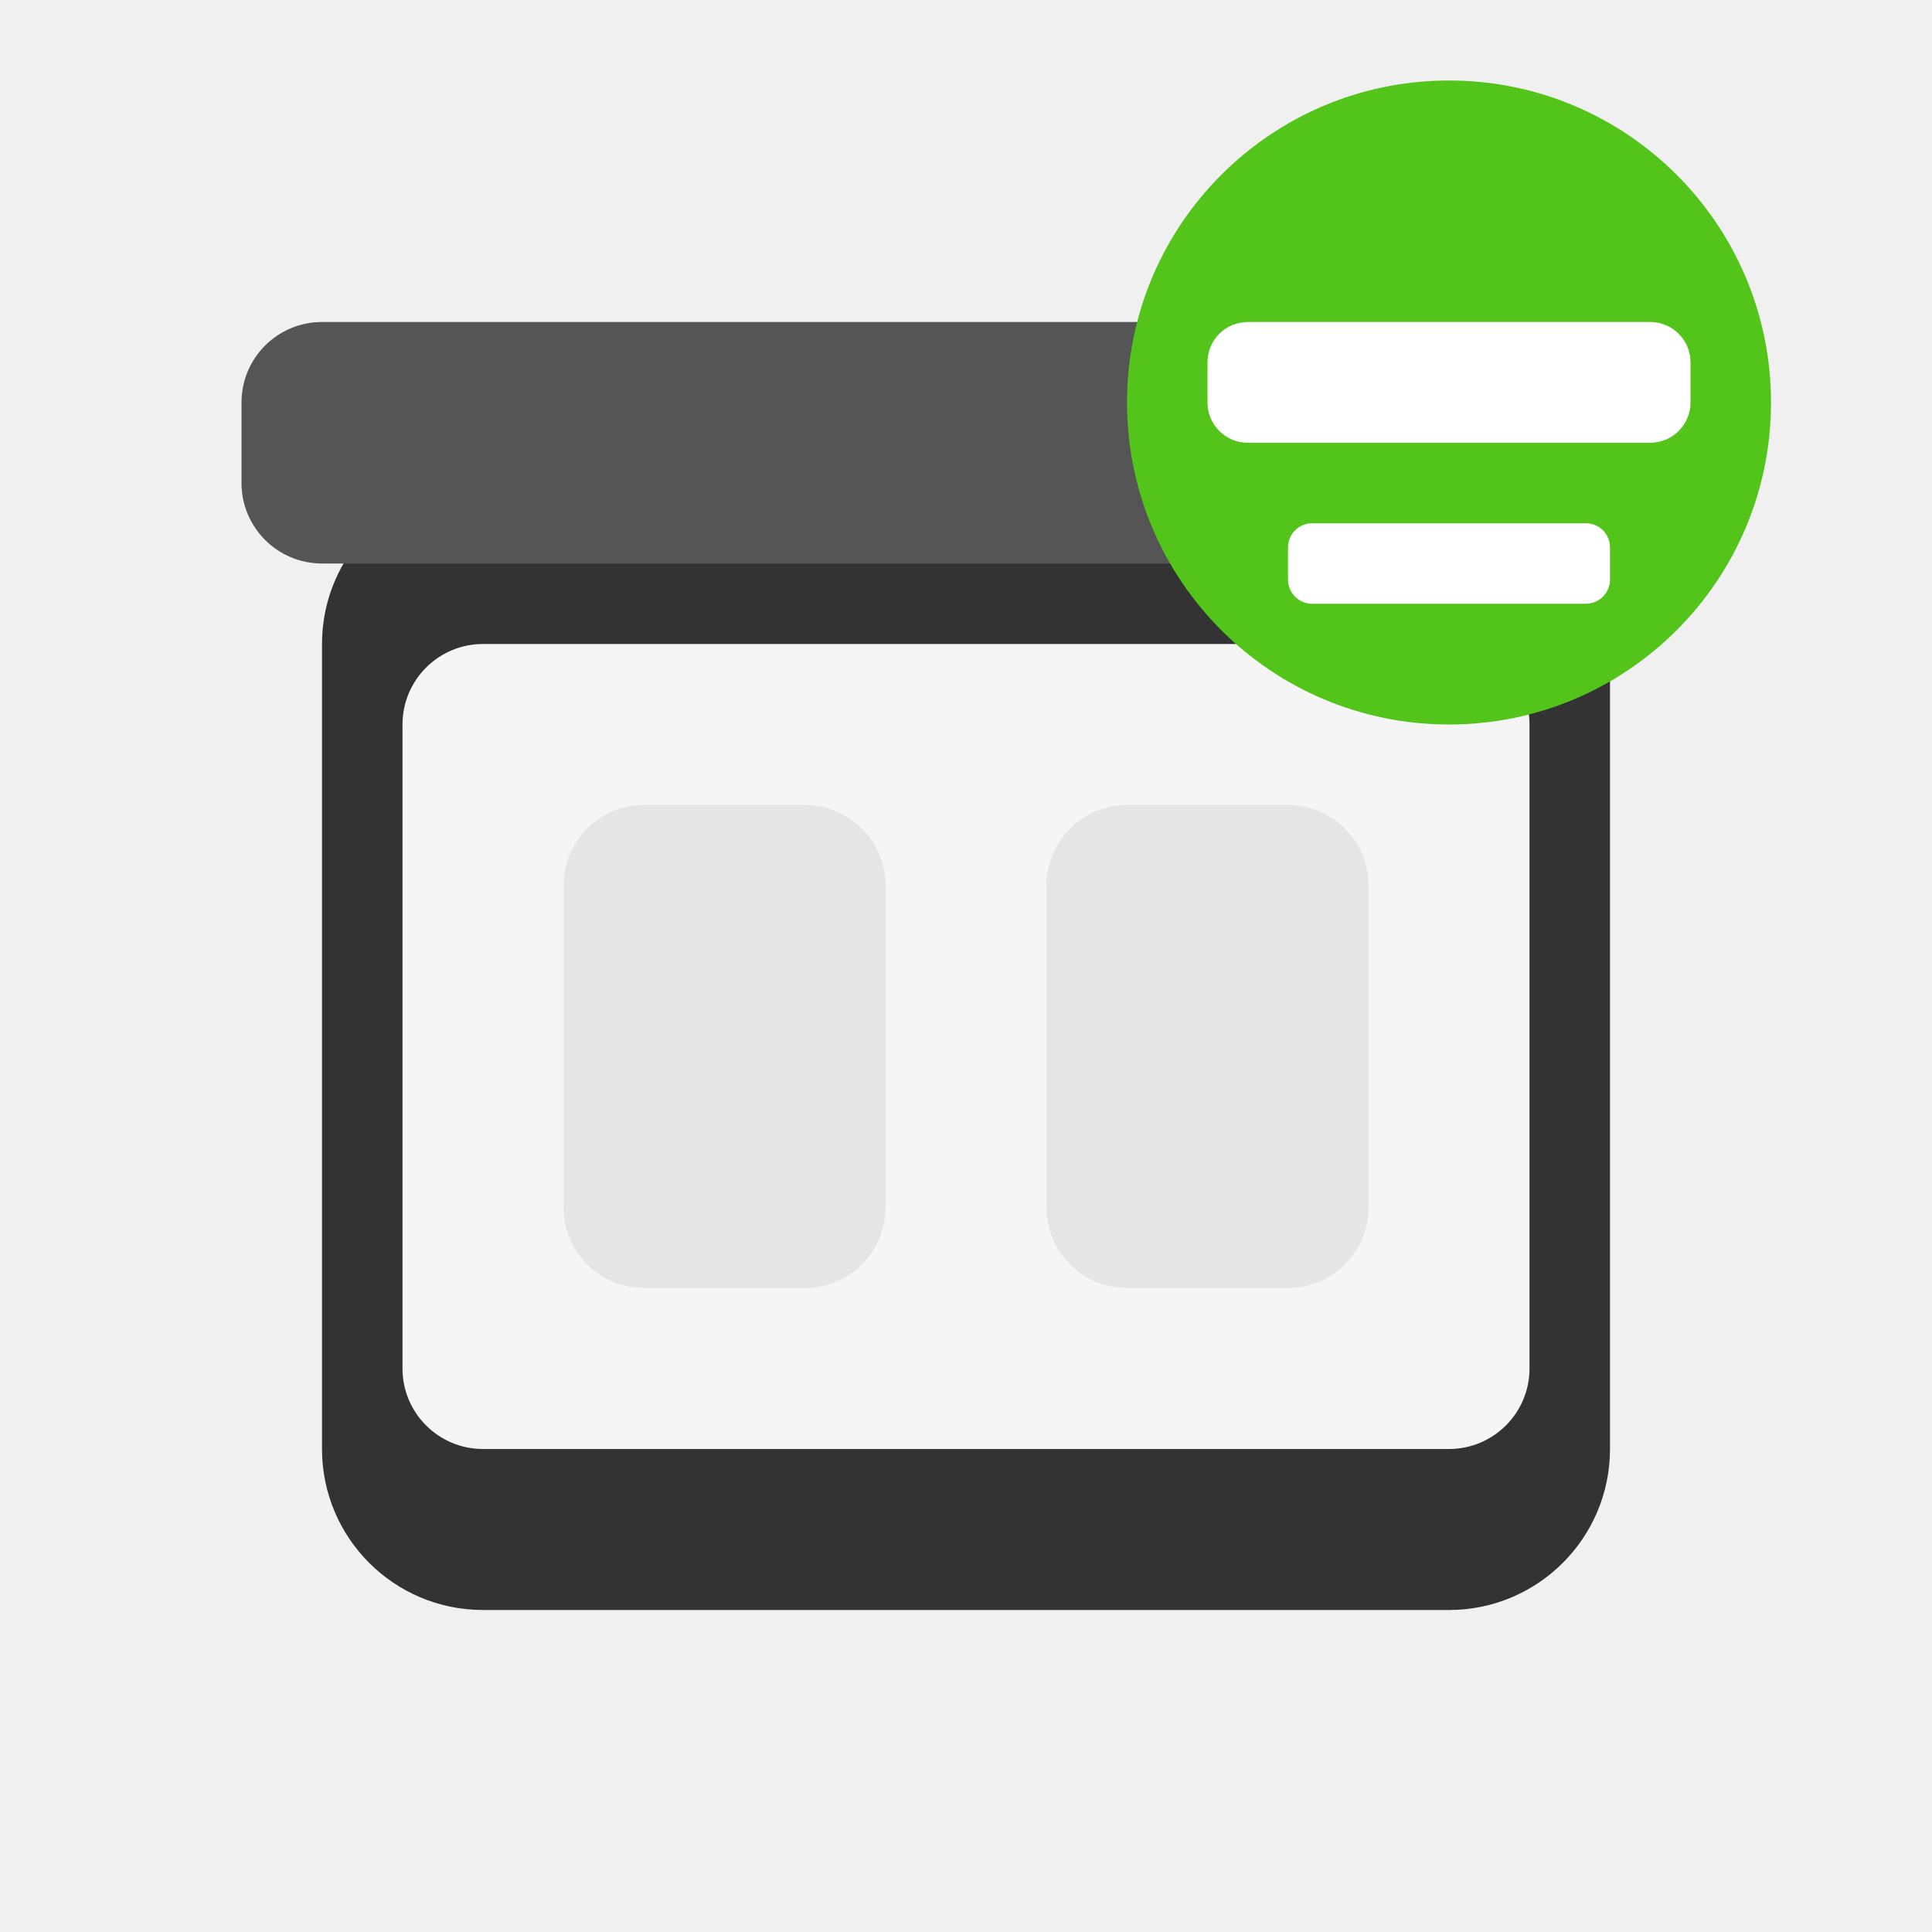
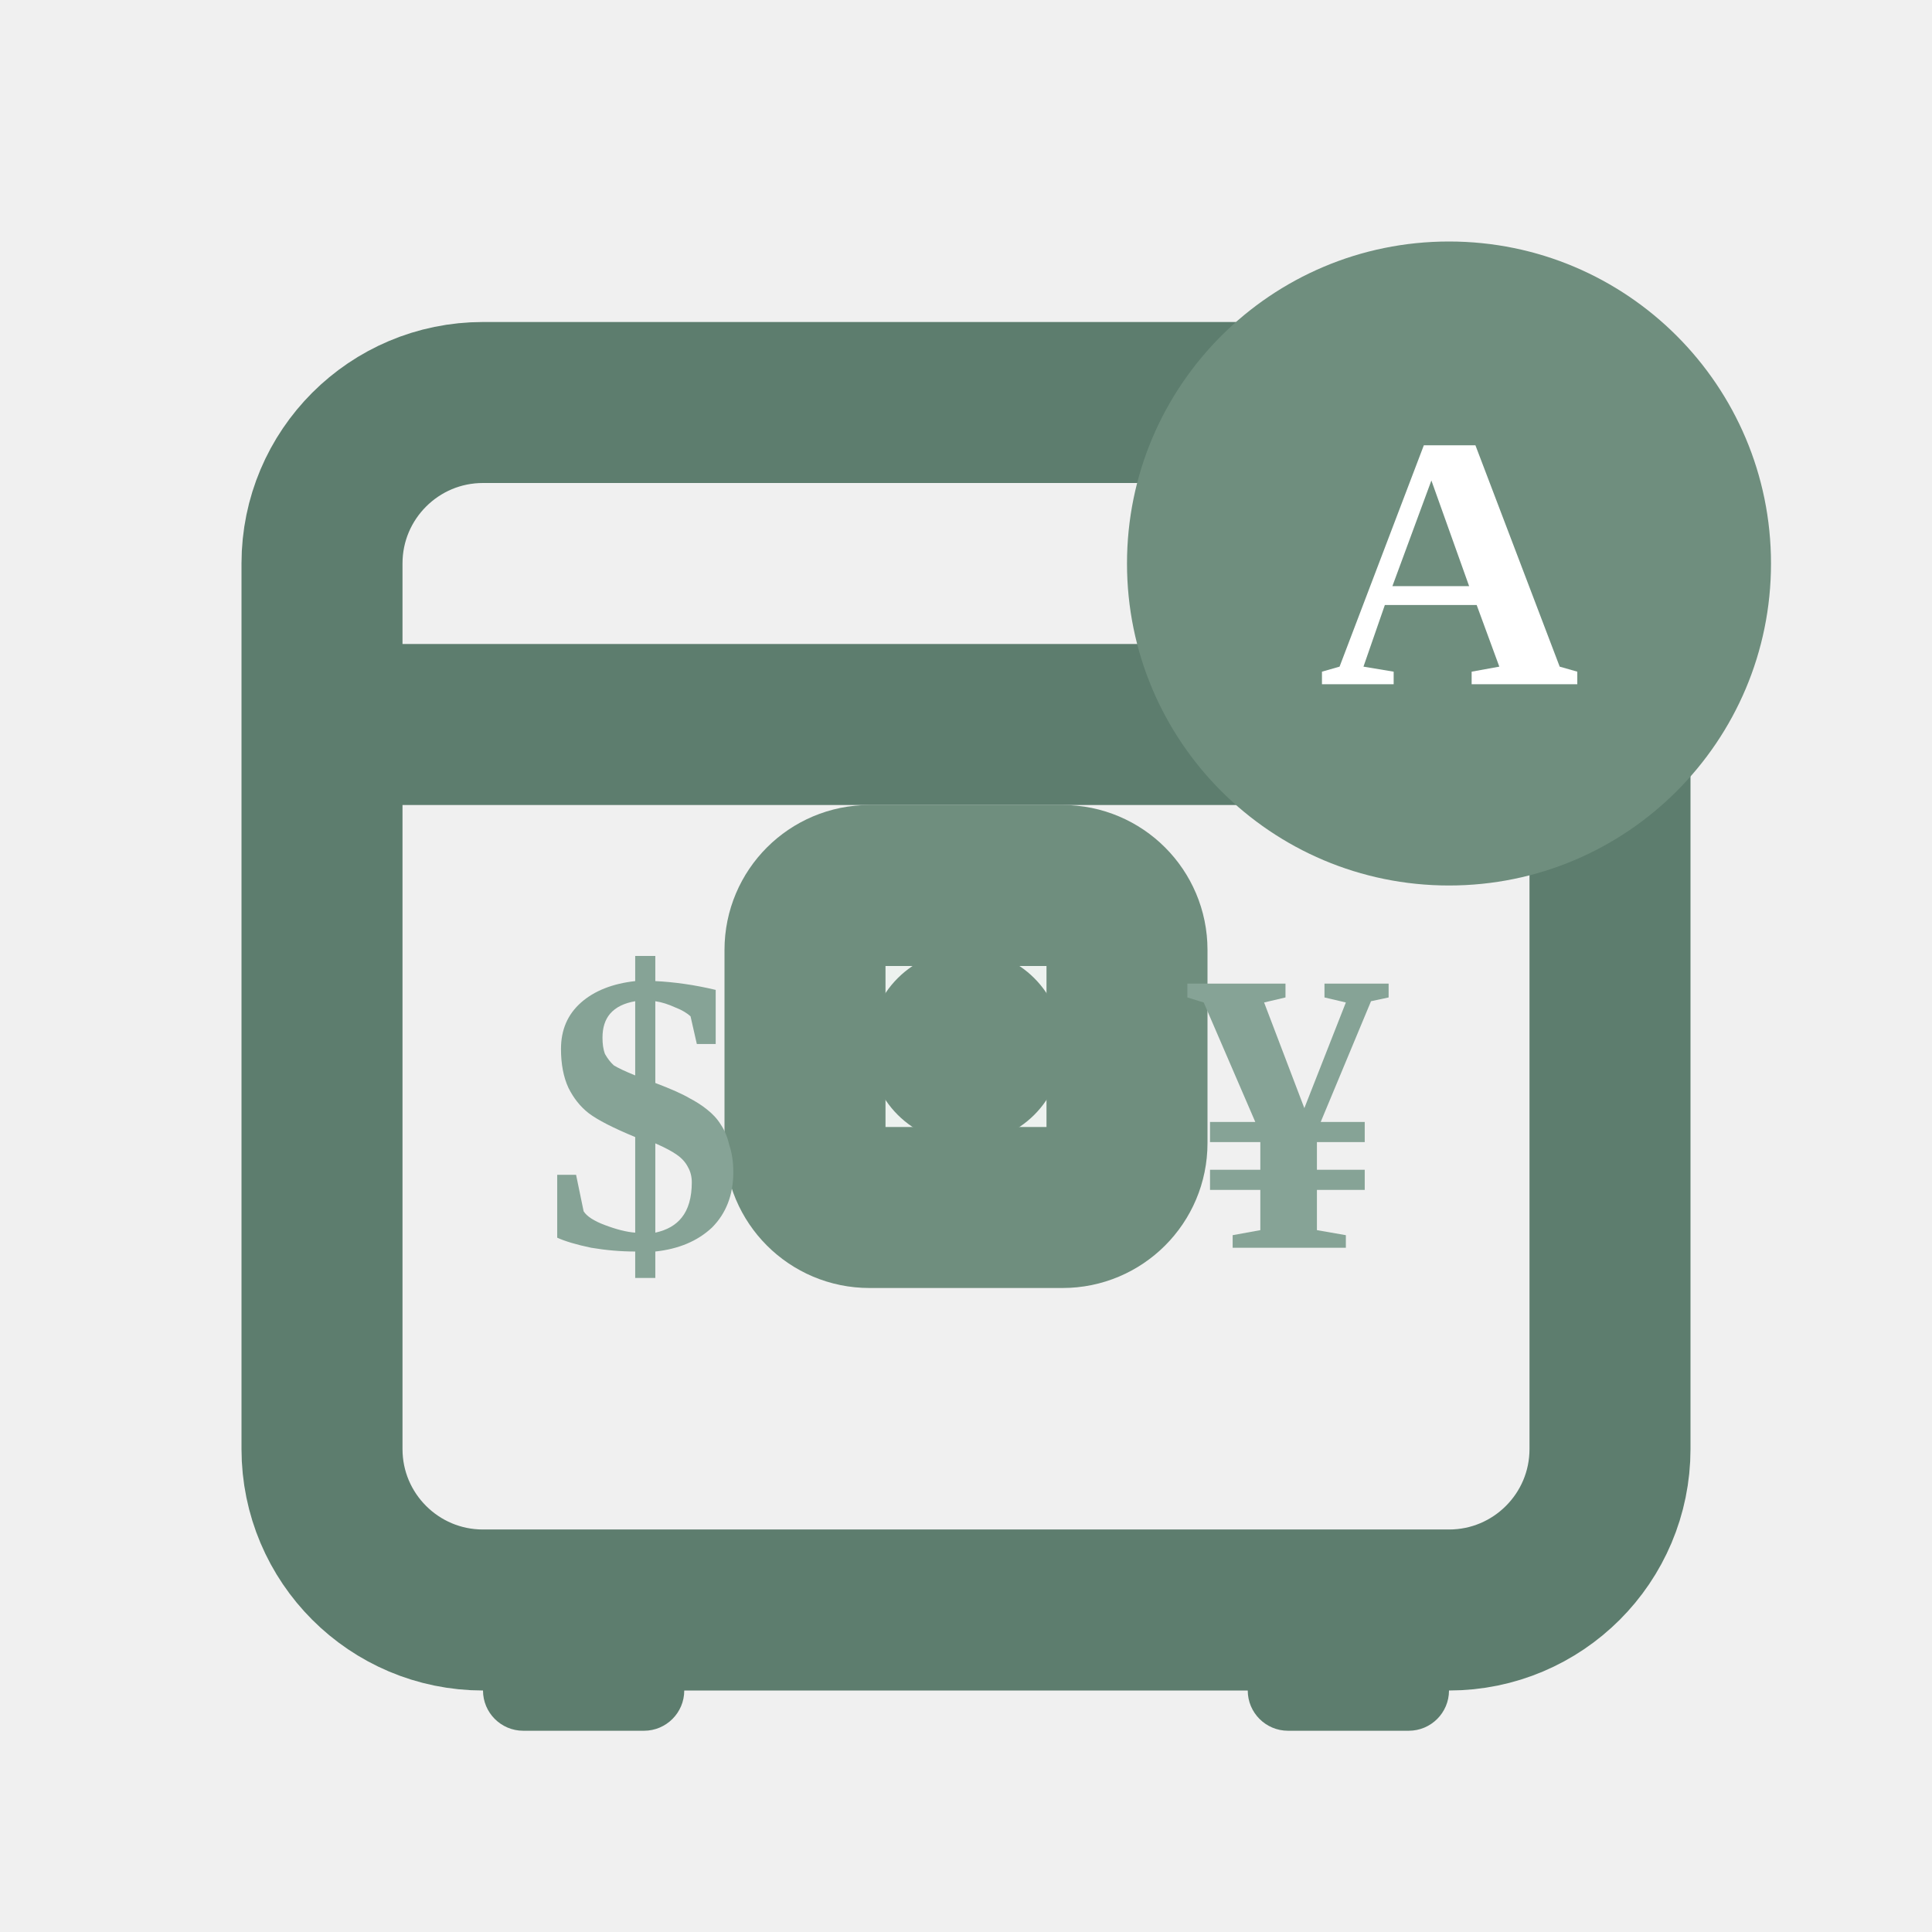
<svg xmlns="http://www.w3.org/2000/svg" viewBox="0 0 24 24">
-   <rect x="4" y="6" width="16" height="14" rx="2" fill="#333333" />
-   <rect x="3" y="4" width="18" height="3" rx="1" fill="#555555" />
-   <rect x="5" y="8" width="14" height="10" rx="1" fill="#F5F5F5" />
-   <rect x="7" y="10" width="4" height="6" rx="1" fill="#E5E5E5" />
-   <rect x="13" y="10" width="4" height="6" rx="1" fill="#E5E5E5" />
-   <circle cx="18" cy="5" r="4" fill="#52C41A" />
-   <rect x="15" y="4" width="6" height="1.5" rx="0.5" fill="#FFFFFF" />
-   <rect x="16" y="6.5" width="4" height="1" rx="0.3" fill="#FFFFFF" />
+   <rect x="4" y="5" width="16" height="15" rx="2" fill="none" stroke="#5D7D6E" stroke-width="2" />
+   <line x1="4" y1="9" x2="20" y2="9" stroke="#5D7D6E" stroke-width="2" />
+   <rect x="10" y="11" width="4" height="4" rx="0.8" fill="#EDF2EF" stroke="#6F8E7E" stroke-width="2" />
+   <circle cx="12" cy="13" r="1.2" fill="#6F8E7E" />
+   <text x="8" y="15.5" font-size="5" text-anchor="middle" fill="#86A396" font-weight="700">$</text>
+   <text x="16" y="15.5" font-size="5" text-anchor="middle" fill="#86A396" font-weight="700">¥</text>
+   <rect x="6" y="20" width="2.5" height="1.5" rx="0.5" fill="#5D7D6E" />
+   <rect x="15.5" y="20" width="2.5" height="1.5" rx="0.5" fill="#5D7D6E" />
+   <circle cx="18" cy="7" r="4" fill="#6F8E7E" />
+   <text x="18" y="8.5" font-size="4.5" text-anchor="middle" fill="#FFFFFF" font-weight="700">A</text>
</svg>
